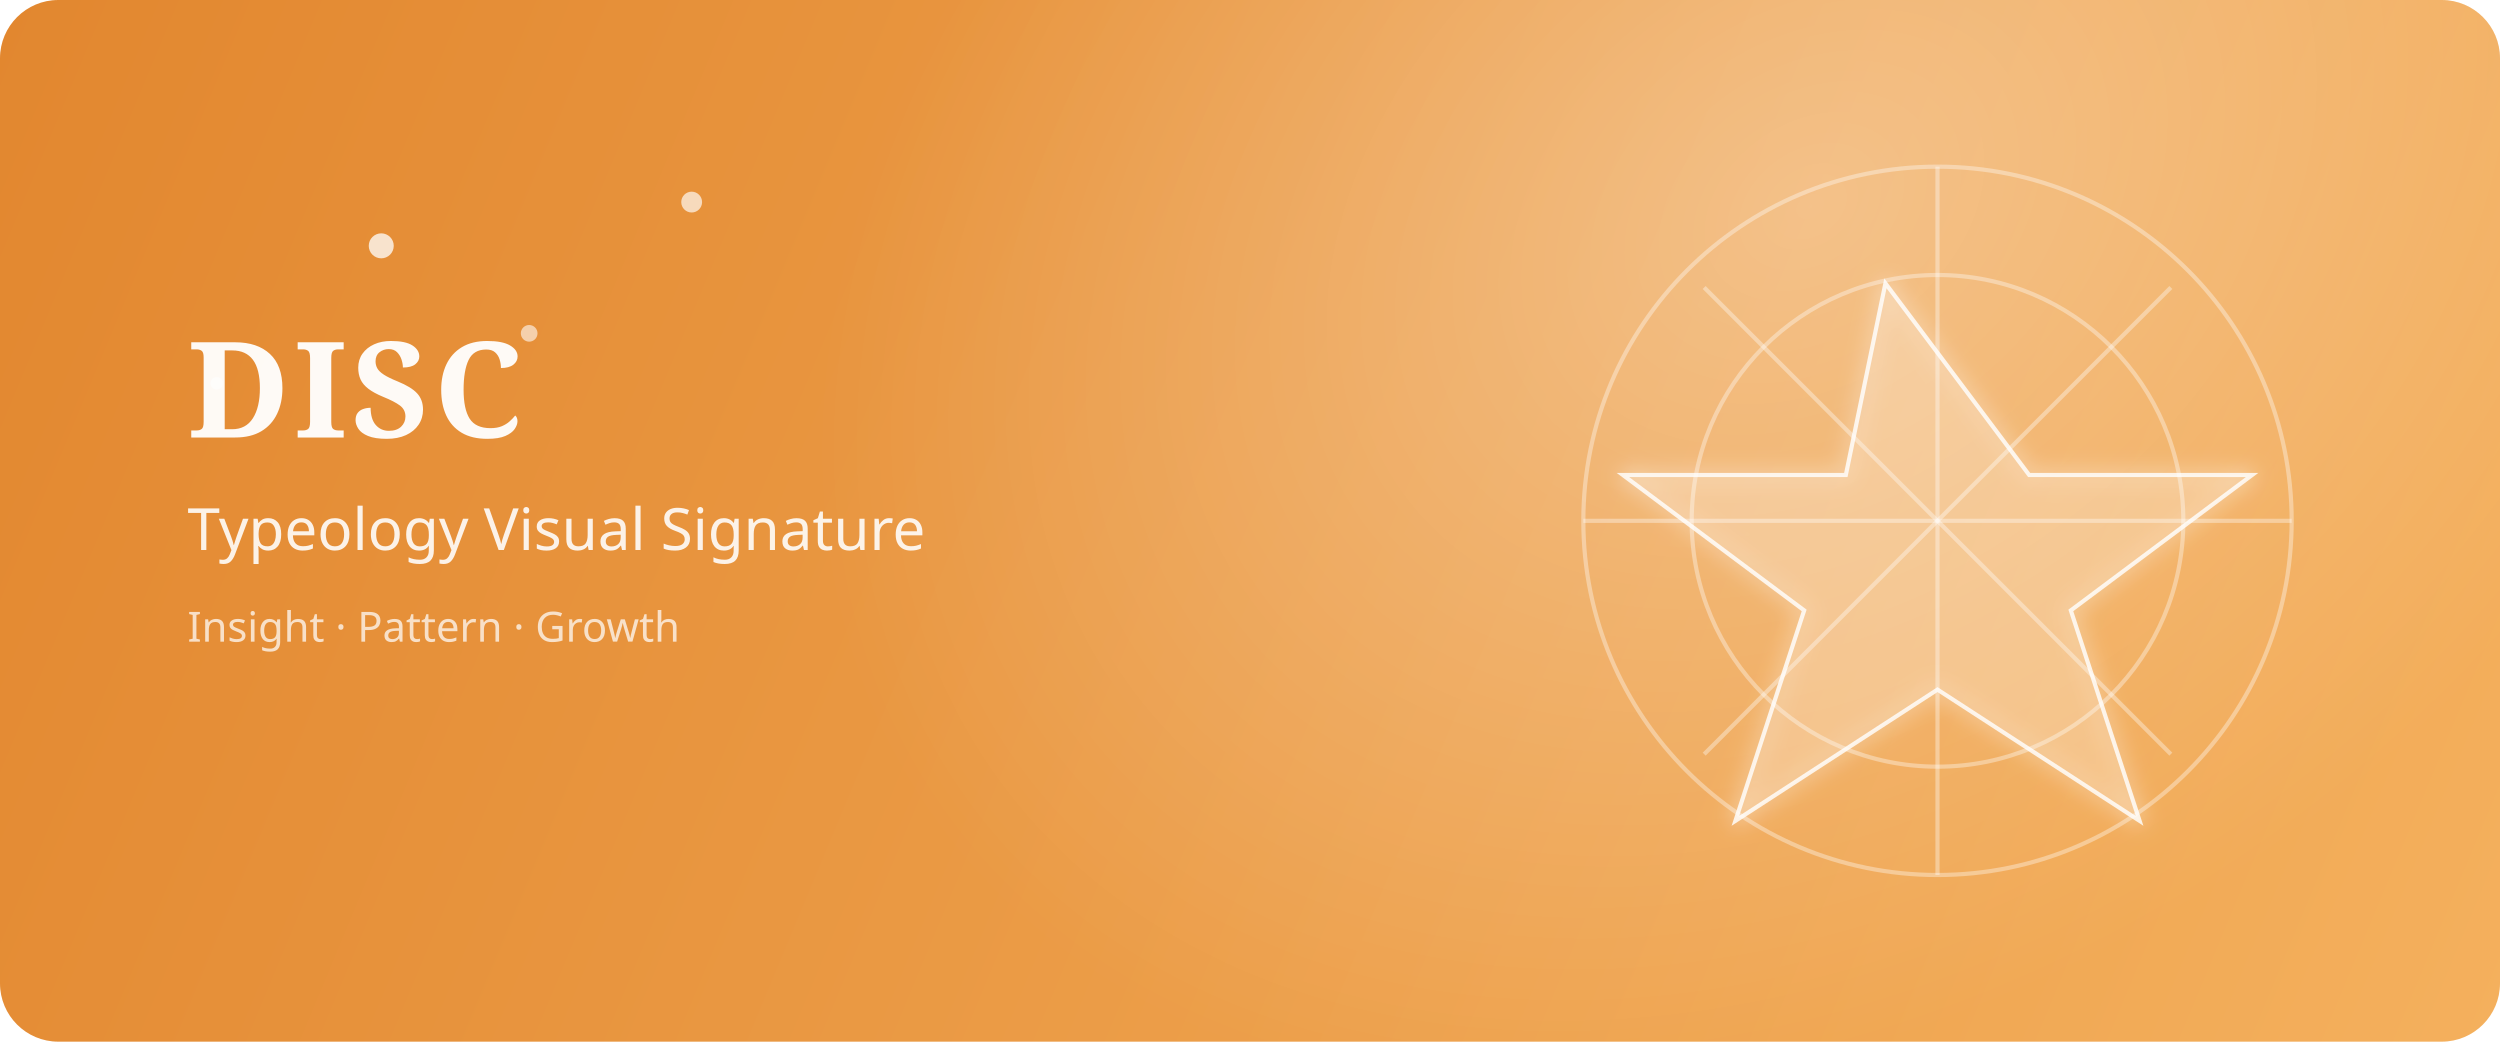
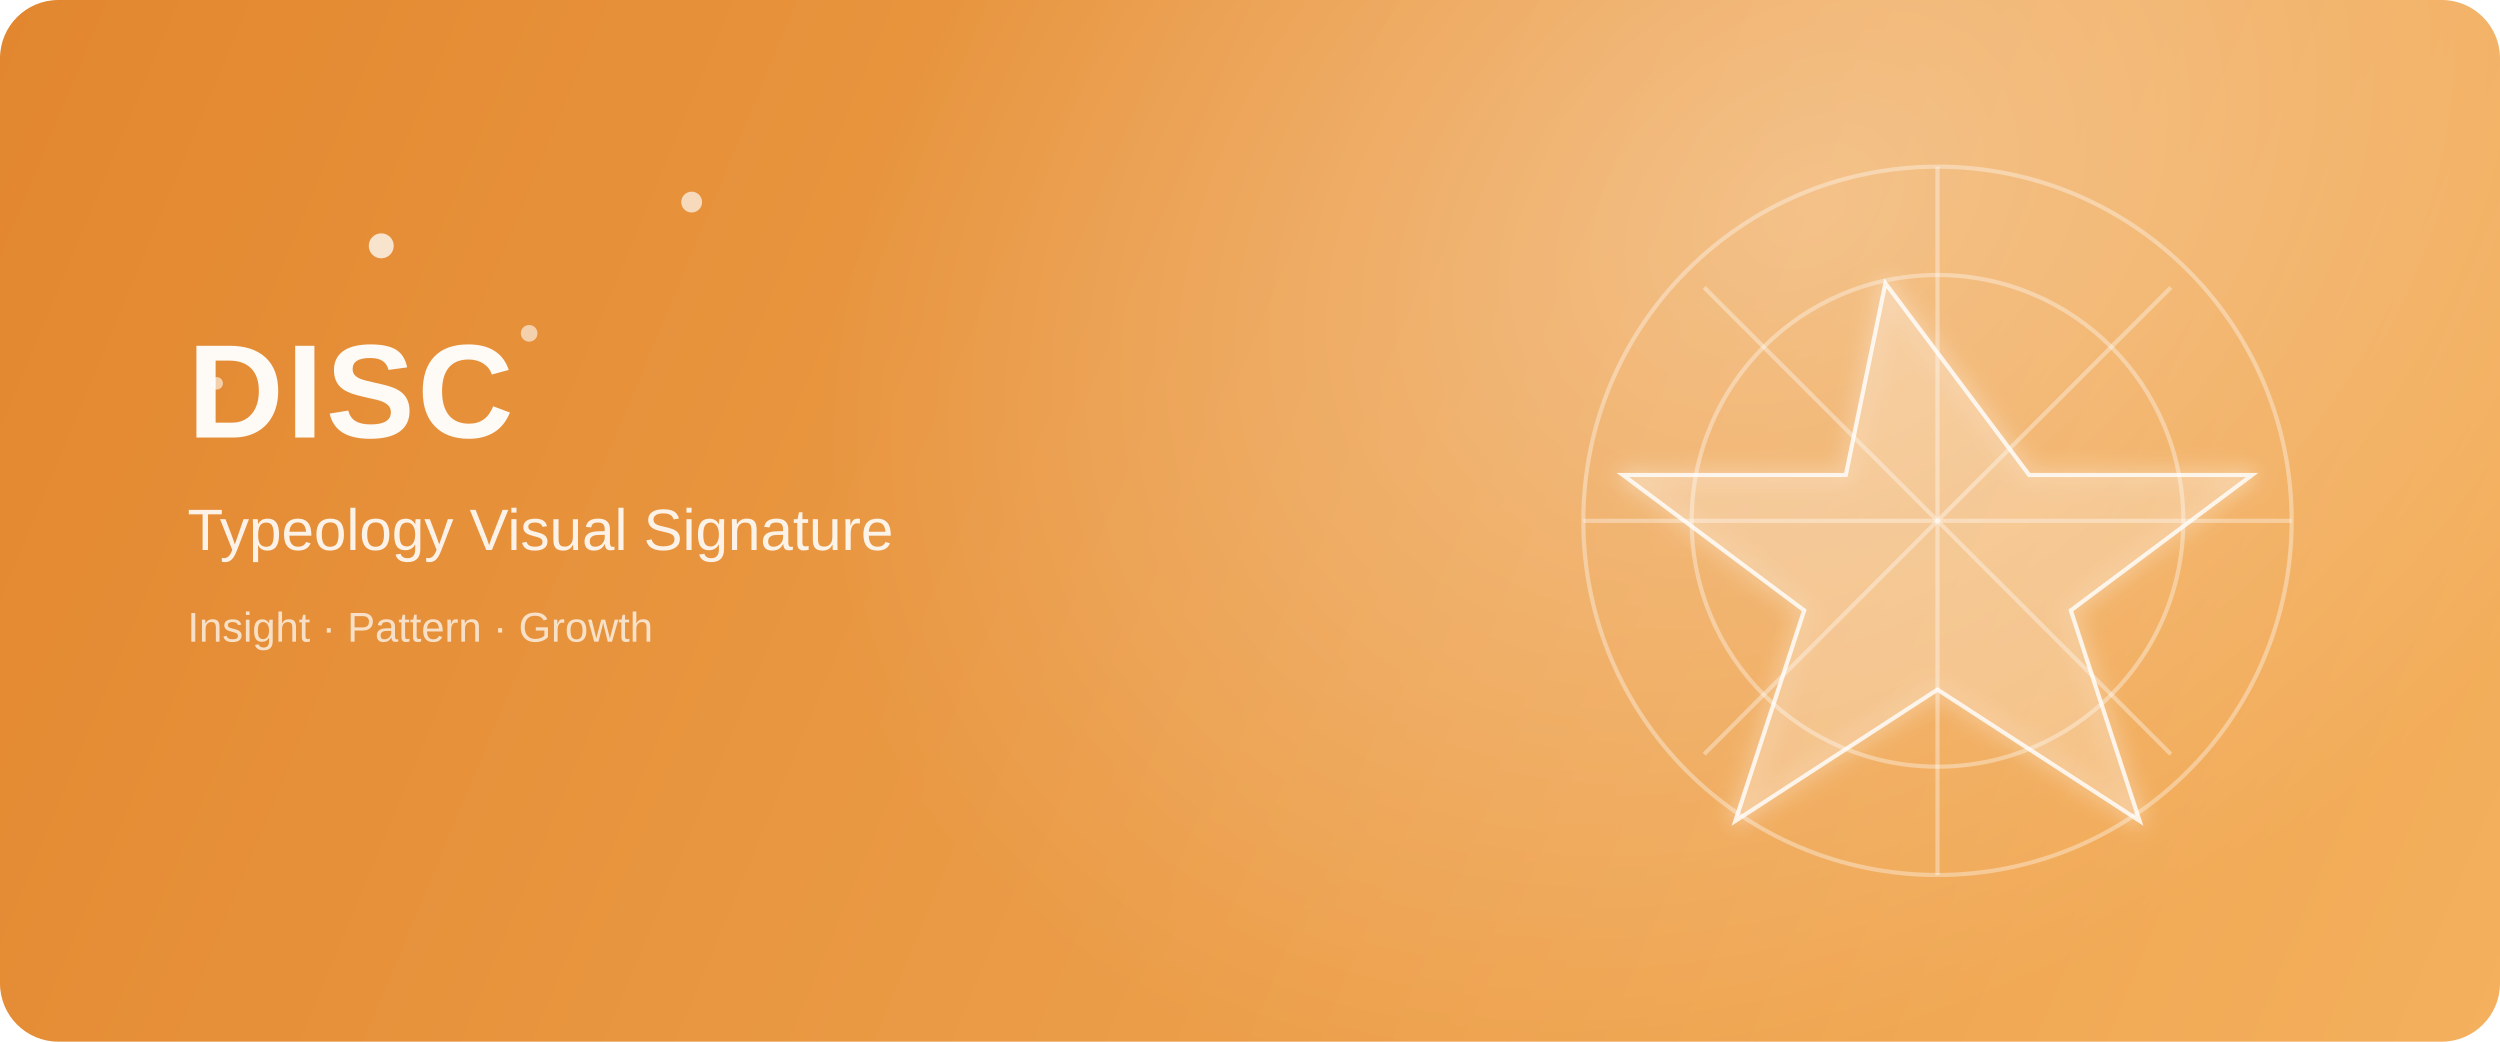
<svg xmlns="http://www.w3.org/2000/svg" width="1200" height="500" viewBox="0 0 1200 500" fill="none">
  <defs>
    <linearGradient id="g" x1="0" y1="0" x2="1200" y2="500" gradientUnits="userSpaceOnUse">
      <stop stop-color="#e2872f" />
      <stop offset="1" stop-color="#f4b05d" />
    </linearGradient>
    <radialGradient id="r" cx="0" cy="0" r="1" gradientUnits="userSpaceOnUse" gradientTransform="translate(870 96) rotate(145) scale(520 380)">
      <stop stop-color="white" stop-opacity="0.34" />
      <stop offset="1" stop-color="white" stop-opacity="0" />
    </radialGradient>
    <filter id="glow" x="-50%" y="-50%" width="200%" height="200%">
      <feGaussianBlur stdDeviation="5" result="b" />
      <feMerge>
        <feMergeNode in="b" />
        <feMergeNode in="SourceGraphic" />
      </feMerge>
    </filter>
  </defs>
  <rect width="1200" height="500" rx="28" fill="url(#g)" />
  <rect width="1200" height="500" rx="28" fill="url(#r)" />
  <g stroke="rgba(255,255,255,0.36)" stroke-width="2" fill="none">
    <circle cx="930" cy="250" r="170" />
    <circle cx="930" cy="250" r="118" />
    <path d="M760 250H1100" />
    <path d="M930 80V420" />
    <path d="M818 138L1042 362" />
    <path d="M1042 138L818 362" />
  </g>
  <g filter="url(#glow)">
    <path d="M905 136L974 228L1081 228L994 293L1027 394L930 331L833 394L866 293L779 228L886 228L905 136Z" fill="rgba(255,255,255,0.14)" stroke="rgba(255,255,255,0.82)" stroke-width="2" />
  </g>
  <circle cx="183" cy="118" r="6" fill="rgba(255,255,255,0.75)" />
  <circle cx="254" cy="160" r="4" fill="rgba(255,255,255,0.58)" />
  <circle cx="332" cy="97" r="5" fill="rgba(255,255,255,0.66)" />
  <circle cx="104" cy="184" r="3" fill="rgba(255,255,255,0.58)" />
-   <text x="90" y="210" fill="rgba(255,255,255,0.95)" font-size="64" font-family="Source Han Serif SC,serif" font-weight="700" letter-spacing="2">DISC</text>
-   <text x="90" y="264" fill="rgba(255,255,255,0.88)" font-size="28" font-family="PingFang SC,sans-serif">Typeology Visual Signature</text>
-   <text x="90" y="308" fill="rgba(255,255,255,0.72)" font-size="20" font-family="PingFang SC,sans-serif">Insight · Pattern · Growth</text>
+   <text x="90" y="210" fill="rgba(255,255,255,0.95)" font-size="64" font-family="'Avenir Next Condensed','Avenir Next','Helvetica Neue','Arial Narrow','Arial',sans-serif" font-weight="700" letter-spacing="1.2">DISC</text>
+   <text x="90" y="264" fill="rgba(255,255,255,0.88)" font-size="28" font-family="'Avenir Next Condensed','Avenir Next','SF Pro Text','Helvetica Neue','Arial Narrow','Arial','PingFang SC',sans-serif">Typeology Visual Signature</text>
+   <text x="90" y="308" fill="rgba(255,255,255,0.72)" font-size="20" font-family="'Avenir Next Condensed','Avenir Next','SF Pro Text','Helvetica Neue','Arial Narrow','Arial','PingFang SC',sans-serif">Insight · Pattern · Growth</text>
</svg>
